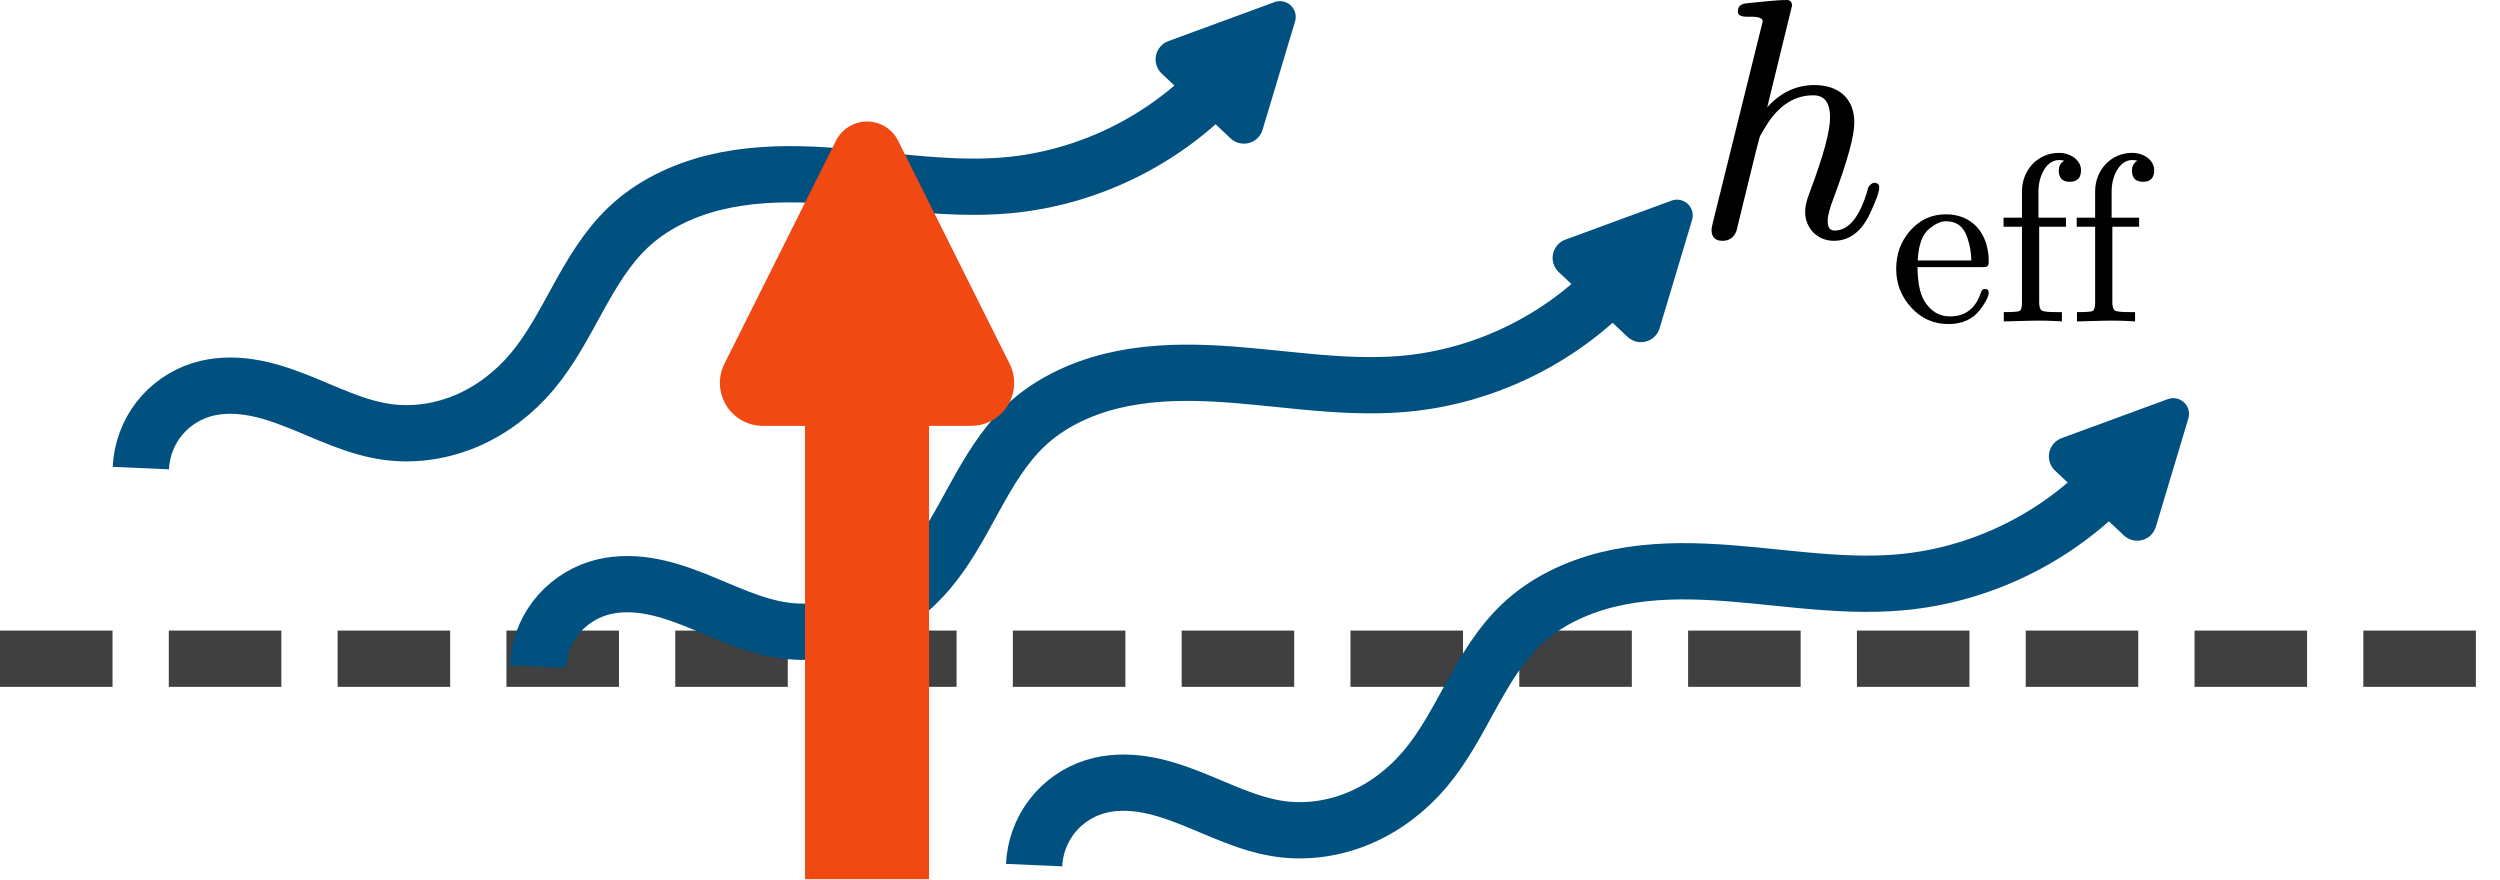
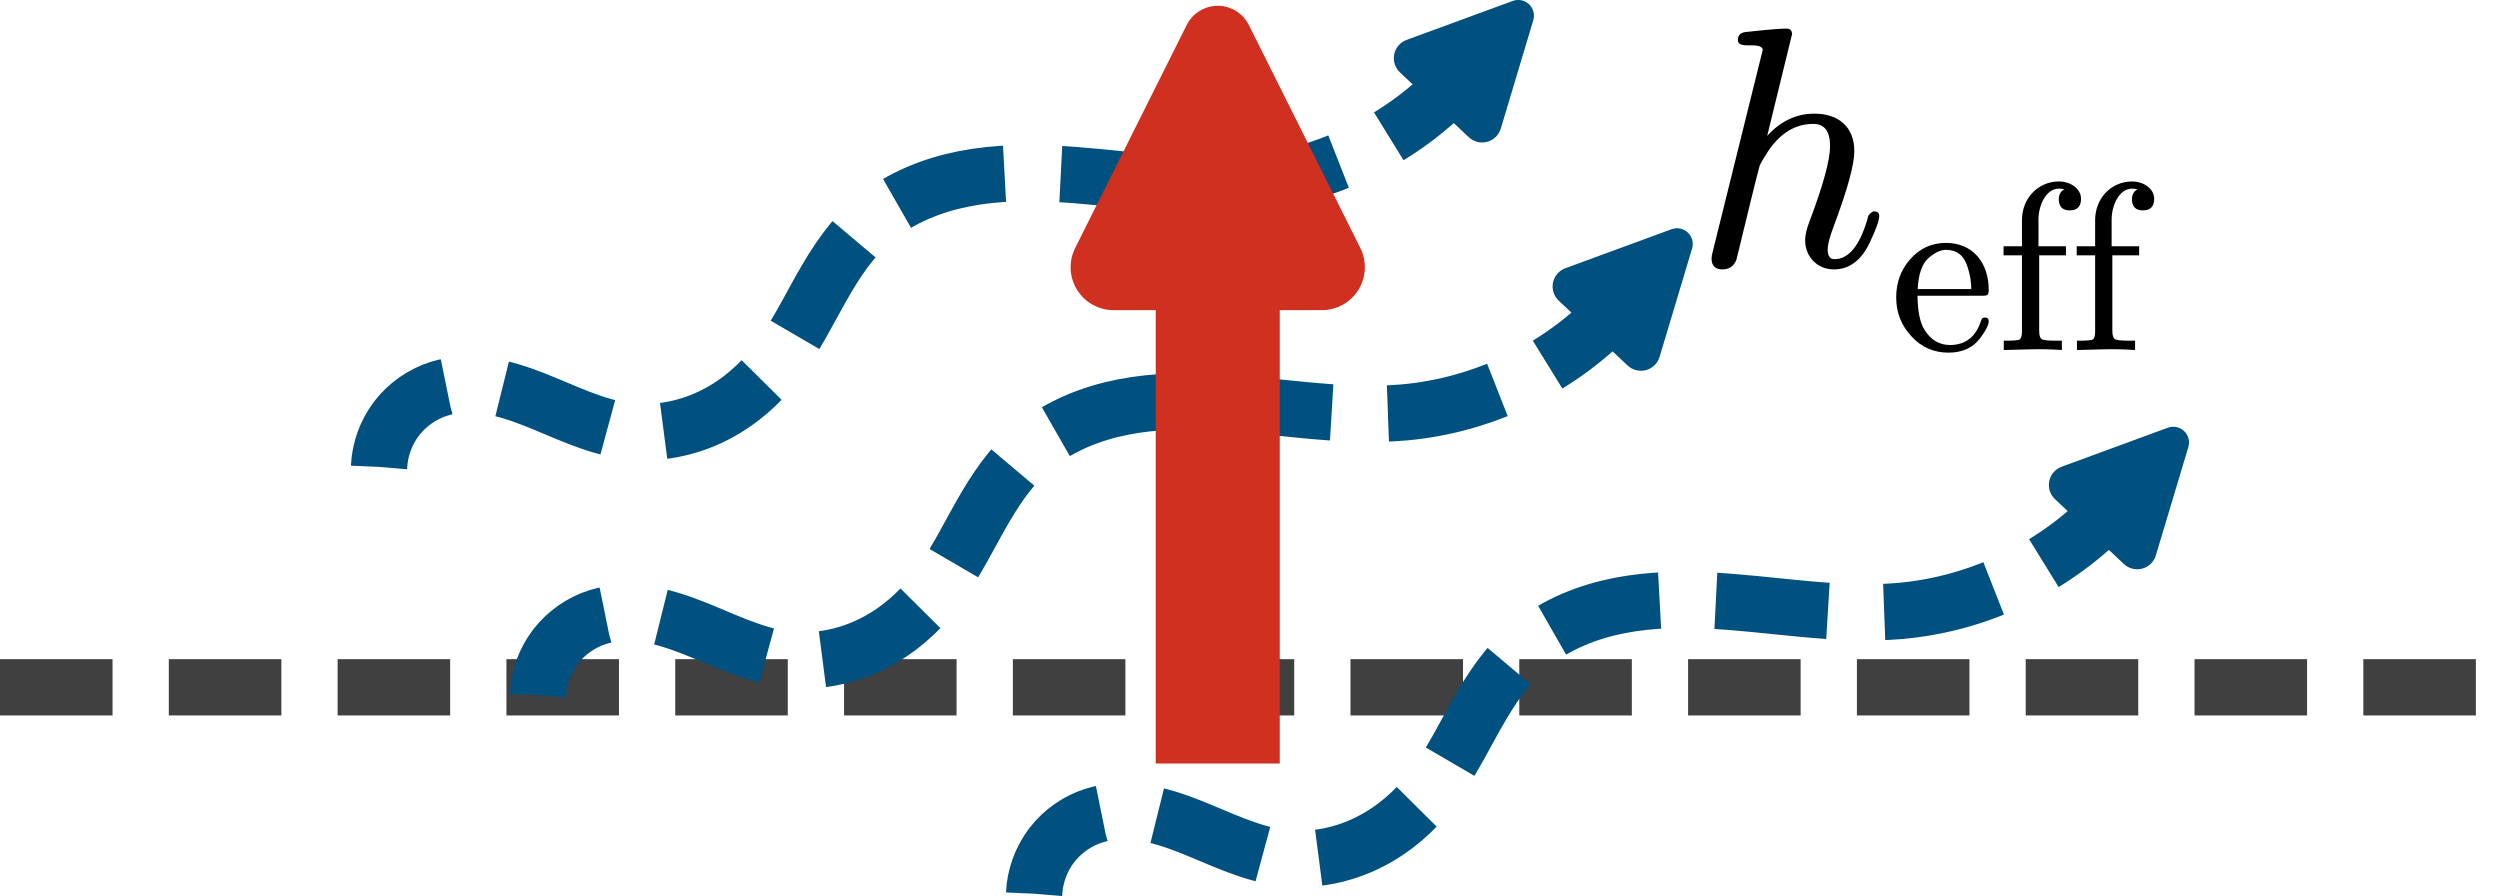
- <svg xmlns="http://www.w3.org/2000/svg" width="133.286mm" height="46.875mm" viewBox="0 0 133.286 46.875" version="1.1" id="svg1">
+ <svg xmlns="http://www.w3.org/2000/svg" width="133.286mm" height="47.742mm" viewBox="0 0 133.286 47.742" version="1.1" id="svg1">
  <defs id="defs1">
-     <marker style="overflow:visible" id="RoundedArrow" refX="0" refY="0" orient="auto-start-reverse" markerWidth="0.4" markerHeight="0.4" viewBox="0 0 1 1" preserveAspectRatio="xMidYMid">
-       <path transform="scale(0.7)" d="m -0.211,-4.106 6.422,3.211 a 1,1 90 0 1 0,1.789 L -0.211,4.106 A 1.236,1.236 31.717 0 1 -2,3 v -6 a 1.236,1.236 148.283 0 1 1.789,-1.106 z" style="fill:context-stroke;fill-rule:evenodd;stroke:none" id="path8" />
+     <marker style="overflow:visible" id="RoundedArrow-3" refX="0" refY="0" orient="auto-start-reverse" markerWidth="0.4" markerHeight="0.4" viewBox="0 0 1 1" preserveAspectRatio="xMidYMid">
+       <path transform="scale(0.7)" d="m -0.211,-4.106 6.422,3.211 a 1,1 90 0 1 0,1.789 L -0.211,4.106 A 1.236,1.236 31.717 0 1 -2,3 v -6 a 1.236,1.236 148.283 0 1 1.789,-1.106 z" style="fill:context-stroke;fill-rule:evenodd;stroke:none" id="path8-8" />
    </marker>
  </defs>
-   <g id="layer1" transform="translate(-133.9448,-57.15629)">
-     <path style="opacity:1;fill:none;fill-opacity:1;stroke:#404040;stroke-width:3;stroke-dasharray:6, 3;stroke-dashoffset:0;stroke-opacity:1" d="M -30.097,92.275 H 103.189" id="path12" transform="translate(164.0417)" />
-     <path style="opacity:1;fill:none;fill-opacity:1;stroke:#005080;stroke-width:3;stroke-dasharray:none;stroke-dashoffset:0;stroke-opacity:1;marker-end:url(#RoundedArrow)" d="m 141.453,82.113 c 0.041,-0.933 0.375,-1.851 0.945,-2.592 0.57,-0.74 1.371,-1.299 2.263,-1.578 0.825,-0.258 1.712,-0.277 2.566,-0.148 0.855,0.129 1.681,0.401 2.486,0.716 1.61,0.63 3.178,1.444 4.891,1.677 1.437,0.195 2.922,-0.038 4.254,-0.613 1.331,-0.575 2.509,-1.486 3.444,-2.595 0.998,-1.183 1.715,-2.57 2.462,-3.925 0.747,-1.355 1.547,-2.709 2.67,-3.773 1.265,-1.199 2.893,-1.973 4.585,-2.391 1.692,-0.418 3.453,-0.493 5.194,-0.42 3.483,0.146 6.956,0.874 10.429,0.565 4.237,-0.377 8.311,-2.356 11.226,-5.453" id="path32" />
-     <path style="opacity:1;fill:none;fill-opacity:1;stroke:#005080;stroke-width:3;stroke-dasharray:none;stroke-dashoffset:0;stroke-opacity:1;marker-end:url(#RoundedArrow)" d="m 141.453,82.113 c 0.041,-0.933 0.375,-1.851 0.945,-2.592 0.57,-0.74 1.371,-1.299 2.263,-1.578 0.825,-0.258 1.712,-0.277 2.566,-0.148 0.855,0.129 1.681,0.401 2.486,0.716 1.61,0.63 3.178,1.444 4.891,1.677 1.437,0.195 2.922,-0.038 4.254,-0.613 1.331,-0.575 2.509,-1.486 3.444,-2.595 0.998,-1.183 1.715,-2.57 2.462,-3.925 0.747,-1.355 1.547,-2.709 2.67,-3.773 1.265,-1.199 2.893,-1.973 4.585,-2.391 1.692,-0.418 3.453,-0.493 5.194,-0.42 3.483,0.146 6.956,0.874 10.429,0.565 4.237,-0.377 8.311,-2.356 11.226,-5.453" id="path33" transform="translate(21.16667,10.58333)" />
-     <path style="opacity:1;fill:none;fill-opacity:1;stroke:#005080;stroke-width:3;stroke-dasharray:none;stroke-dashoffset:0;stroke-opacity:1;marker-end:url(#RoundedArrow)" d="m 141.453,82.113 c 0.041,-0.933 0.375,-1.851 0.945,-2.592 0.57,-0.74 1.371,-1.299 2.263,-1.578 0.825,-0.258 1.712,-0.277 2.566,-0.148 0.855,0.129 1.681,0.401 2.486,0.716 1.61,0.63 3.178,1.444 4.891,1.677 1.437,0.195 2.922,-0.038 4.254,-0.613 1.331,-0.575 2.509,-1.486 3.444,-2.595 0.998,-1.183 1.715,-2.57 2.462,-3.925 0.747,-1.355 1.547,-2.709 2.67,-3.773 1.265,-1.199 2.893,-1.973 4.585,-2.391 1.692,-0.418 3.453,-0.493 5.194,-0.42 3.483,0.146 6.956,0.874 10.429,0.565 4.237,-0.377 8.311,-2.356 11.226,-5.453" id="path35" transform="translate(47.625,21.16667)" />
-     <path style="opacity:1;fill:none;fill-opacity:1;stroke:#f04911;stroke-width:5;stroke-dasharray:none;stroke-dashoffset:0;stroke-opacity:1;marker-end:url(#RoundedArrow)" d="m -24.194,74.021 10.539,18.254" id="path14" transform="matrix(1.145274,-0.6612244,-0.6612244,-1.145274,256.8232,172.8084)" />
-     <g transform="matrix(2.58111,0,0,2.58111,236.4922,65.79474)" id="g45">
+   <g id="layer1" transform="translate(-145.5655,-70.3527)">
+     <path style="fill:none;fill-opacity:1;stroke:#404040;stroke-width:3;stroke-dasharray:6, 3;stroke-dashoffset:0;stroke-opacity:1" d="M -30.097,92.275 H 103.189" id="path12-9" transform="translate(175.6624,14.7209)" />
+     <path style="fill:none;fill-opacity:1;stroke:#005080;stroke-width:3;stroke-dasharray:6, 3;stroke-dashoffset:0;stroke-opacity:1;marker-end:url(#RoundedArrow-3)" d="m 141.453,82.113 c 0.041,-0.933 0.375,-1.851 0.945,-2.592 0.57,-0.74 1.371,-1.299 2.263,-1.578 0.825,-0.258 1.712,-0.277 2.566,-0.148 0.855,0.129 1.681,0.401 2.486,0.716 1.61,0.63 3.178,1.444 4.891,1.677 1.437,0.195 2.922,-0.038 4.254,-0.613 1.331,-0.575 2.509,-1.486 3.444,-2.595 0.998,-1.183 1.715,-2.57 2.462,-3.925 0.747,-1.355 1.547,-2.709 2.67,-3.773 1.265,-1.199 2.893,-1.973 4.585,-2.391 1.692,-0.418 3.453,-0.493 5.194,-0.42 3.483,0.146 6.956,0.874 10.429,0.565 4.237,-0.377 8.311,-2.356 11.226,-5.453" id="path32" transform="translate(24.3207,13.1334)" />
+     <path style="fill:none;fill-opacity:1;stroke:#005080;stroke-width:3;stroke-dasharray:6, 3;stroke-dashoffset:0;stroke-opacity:1;marker-end:url(#RoundedArrow-3)" d="m 141.453,82.113 c 0.041,-0.933 0.375,-1.851 0.945,-2.592 0.57,-0.74 1.371,-1.299 2.263,-1.578 0.825,-0.258 1.712,-0.277 2.566,-0.148 0.855,0.129 1.681,0.401 2.486,0.716 1.61,0.63 3.178,1.444 4.891,1.677 1.437,0.195 2.922,-0.038 4.254,-0.613 1.331,-0.575 2.509,-1.486 3.444,-2.595 0.998,-1.183 1.715,-2.57 2.462,-3.925 0.747,-1.355 1.547,-2.709 2.67,-3.773 1.265,-1.199 2.893,-1.973 4.585,-2.391 1.692,-0.418 3.453,-0.493 5.194,-0.42 3.483,0.146 6.956,0.874 10.429,0.565 4.237,-0.377 8.311,-2.356 11.226,-5.453" id="path33" transform="translate(32.78736,25.30423)" />
+     <path style="fill:none;fill-opacity:1;stroke:#005080;stroke-width:3;stroke-dasharray:6, 3;stroke-dashoffset:0;stroke-opacity:1;marker-end:url(#RoundedArrow-3)" d="m 141.453,82.113 c 0.041,-0.933 0.375,-1.851 0.945,-2.592 0.57,-0.74 1.371,-1.299 2.263,-1.578 0.825,-0.258 1.712,-0.277 2.566,-0.148 0.855,0.129 1.681,0.401 2.486,0.716 1.61,0.63 3.178,1.444 4.891,1.677 1.437,0.195 2.922,-0.038 4.254,-0.613 1.331,-0.575 2.509,-1.486 3.444,-2.595 0.998,-1.183 1.715,-2.57 2.462,-3.925 0.747,-1.355 1.547,-2.709 2.67,-3.773 1.265,-1.199 2.893,-1.973 4.585,-2.391 1.692,-0.418 3.453,-0.493 5.194,-0.42 3.483,0.146 6.956,0.874 10.429,0.565 4.237,-0.377 8.311,-2.356 11.226,-5.453" id="path35" transform="translate(59.2457,35.88757)" />
+     <path style="fill:none;fill-opacity:1;stroke:#d03020;stroke-width:5;stroke-dasharray:none;stroke-dashoffset:0;stroke-opacity:1;marker-end:url(#RoundedArrow-3)" d="m -24.194,74.021 10.539,18.254" id="path14-7" transform="matrix(1.145274,-0.6612244,-0.6612244,-1.145274,287.1416,179.8361)" />
+     <g transform="matrix(2.58111,0,0,2.58111,248.1129,80.51564)" id="g45">
      <g transform="matrix(0.352778,0,0,0.352778,-104.928,-3.3468)" id="g44">
        <g class="typst-text" transform="matrix(1,0,0,-1,283.926,13.88)" id="g39">
          <g id="g38">
            <path d="M 0,0 M 10.24,2.76 C 9.78,1.18 9.14,0.38 8.3,0.38 c -0.26,0 -0.4,0.18 -0.4,0.56 0,0.3 0.12,0.76 0.36,1.38 0.8,2.14 1.2,3.6 1.2,4.38 C 9.46,8.12 8.54,8.9 7.12,8.9 6.06,8.9 5.14,8.46 4.36,7.6 l 1.46,5.98 c -0.04,0.18 -0.08,0.3 -0.34,0.3 -0.66,0 -2.12,-0.18 -2.38,-0.2 -0.3,-0.04 -0.46,-0.18 -0.46,-0.48 0,-0.2 0.18,-0.3 0.54,-0.3 0.42,0 0.88,0.02 0.92,-0.26 l -2.92,-11.78 c -0.06,-0.22 -0.08,-0.36 -0.08,-0.44 0,-0.42 0.22,-0.64 0.64,-0.64 0.4,0 0.68,0.2 0.82,0.58 l 0.8,3.28 c 0.24,0.98 0.42,1.72 0.56,2.22 0.06,0.14 0.22,0.42 0.48,0.82 0.72,1.08 1.6,1.62 2.66,1.62 0.66,0 0.98,-0.44 0.98,-1.3 0,-0.82 -0.4,-2.28 -1.2,-4.4 C 6.66,2.14 6.58,1.78 6.58,1.48 c 0,-0.96 0.72,-1.7 1.68,-1.7 0.88,0 1.58,0.5 2.08,1.52 0.38,0.8 0.58,1.34 0.58,1.6 0,0.18 -0.1,0.28 -0.32,0.28 -0.06,0 -0.36,-0.18 -0.36,-0.42 z" id="path38" />
          </g>
        </g>
        <g class="typst-text" transform="matrix(1,0,0,-1,295.446,18.82)" id="g43">
          <g id="g40">
            <path d="m 0,0 m 5.81,3.514 c 0,1.61 -0.938,2.758 -2.506,2.758 -0.84,0 -1.54,-0.322 -2.114,-0.98 C 0.658,4.676 0.392,3.934 0.392,3.08 c 0,-0.882 0.294,-1.624 0.882,-2.268 0.588,-0.644 1.316,-0.966 2.184,-0.966 0.798,0 1.414,0.28 1.834,0.826 0.35,0.462 0.518,0.798 0.518,1.022 0,0.14 -0.084,0.21 -0.238,0.21 -0.112,0 -0.182,-0.07 -0.224,-0.224 C 5.04,0.756 4.438,0.294 3.542,0.294 c -0.63,0 -1.12,0.294 -1.498,0.896 C 1.778,1.624 1.652,2.282 1.638,3.178 h 3.78 c 0.308,0 0.392,0.028 0.392,0.336 z m -1.246,1.372 c 0.154,-0.462 0.224,-0.91 0.224,-1.316 H 1.652 C 1.694,4.494 1.932,5.124 2.352,5.446 2.702,5.726 3.01,5.866 3.304,5.866 c 0.63,0 1.05,-0.322 1.26,-0.98 z" id="path39" />
          </g>
          <g transform="translate(6.216)" id="g41">
            <path d="M 0,0 M 3.71,9.87 C 2.464,9.87 1.54,8.862 1.54,7.616 v -1.54 H 0.462 V 5.544 H 1.54 v -4.438 C 1.54,0.84 1.498,0.672 1.4,0.616 c -0.098,-0.056 -0.406,-0.07 -0.924,-0.07 v -0.546 l 1.61,0.042 c 0.588,0.014 1.19,0 1.792,-0.042 v 0.546 h -0.336 c -0.462,0 -0.756,0.028 -0.854,0.098 -0.098,0.07 -0.14,0.238 -0.14,0.49 v 4.41 H 4.116 V 6.076 H 2.506 v 1.554 c 0,0.84 0.434,1.82 1.204,1.82 0.112,0 0.21,-0.014 0.308,-0.042 C 3.808,9.296 3.696,9.1 3.696,8.834 c 0,-0.434 0.21,-0.658 0.644,-0.658 0.434,0 0.658,0.224 0.658,0.672 C 4.998,9.478 4.34,9.87 3.71,9.87 Z" id="path40" />
          </g>
          <g transform="translate(10.5)" id="g42">
            <path d="M 0,0 M 3.71,9.87 C 2.464,9.87 1.54,8.862 1.54,7.616 v -1.54 H 0.462 V 5.544 H 1.54 v -4.438 C 1.54,0.84 1.498,0.672 1.4,0.616 c -0.098,-0.056 -0.406,-0.07 -0.924,-0.07 v -0.546 l 1.61,0.042 c 0.588,0.014 1.19,0 1.792,-0.042 v 0.546 h -0.336 c -0.462,0 -0.756,0.028 -0.854,0.098 -0.098,0.07 -0.14,0.238 -0.14,0.49 v 4.41 H 4.116 V 6.076 H 2.506 v 1.554 c 0,0.84 0.434,1.82 1.204,1.82 0.112,0 0.21,-0.014 0.308,-0.042 C 3.808,9.296 3.696,9.1 3.696,8.834 c 0,-0.434 0.21,-0.658 0.644,-0.658 0.434,0 0.658,0.224 0.658,0.672 C 4.998,9.478 4.34,9.87 3.71,9.87 Z" id="path41" />
          </g>
        </g>
      </g>
    </g>
  </g>
</svg>
